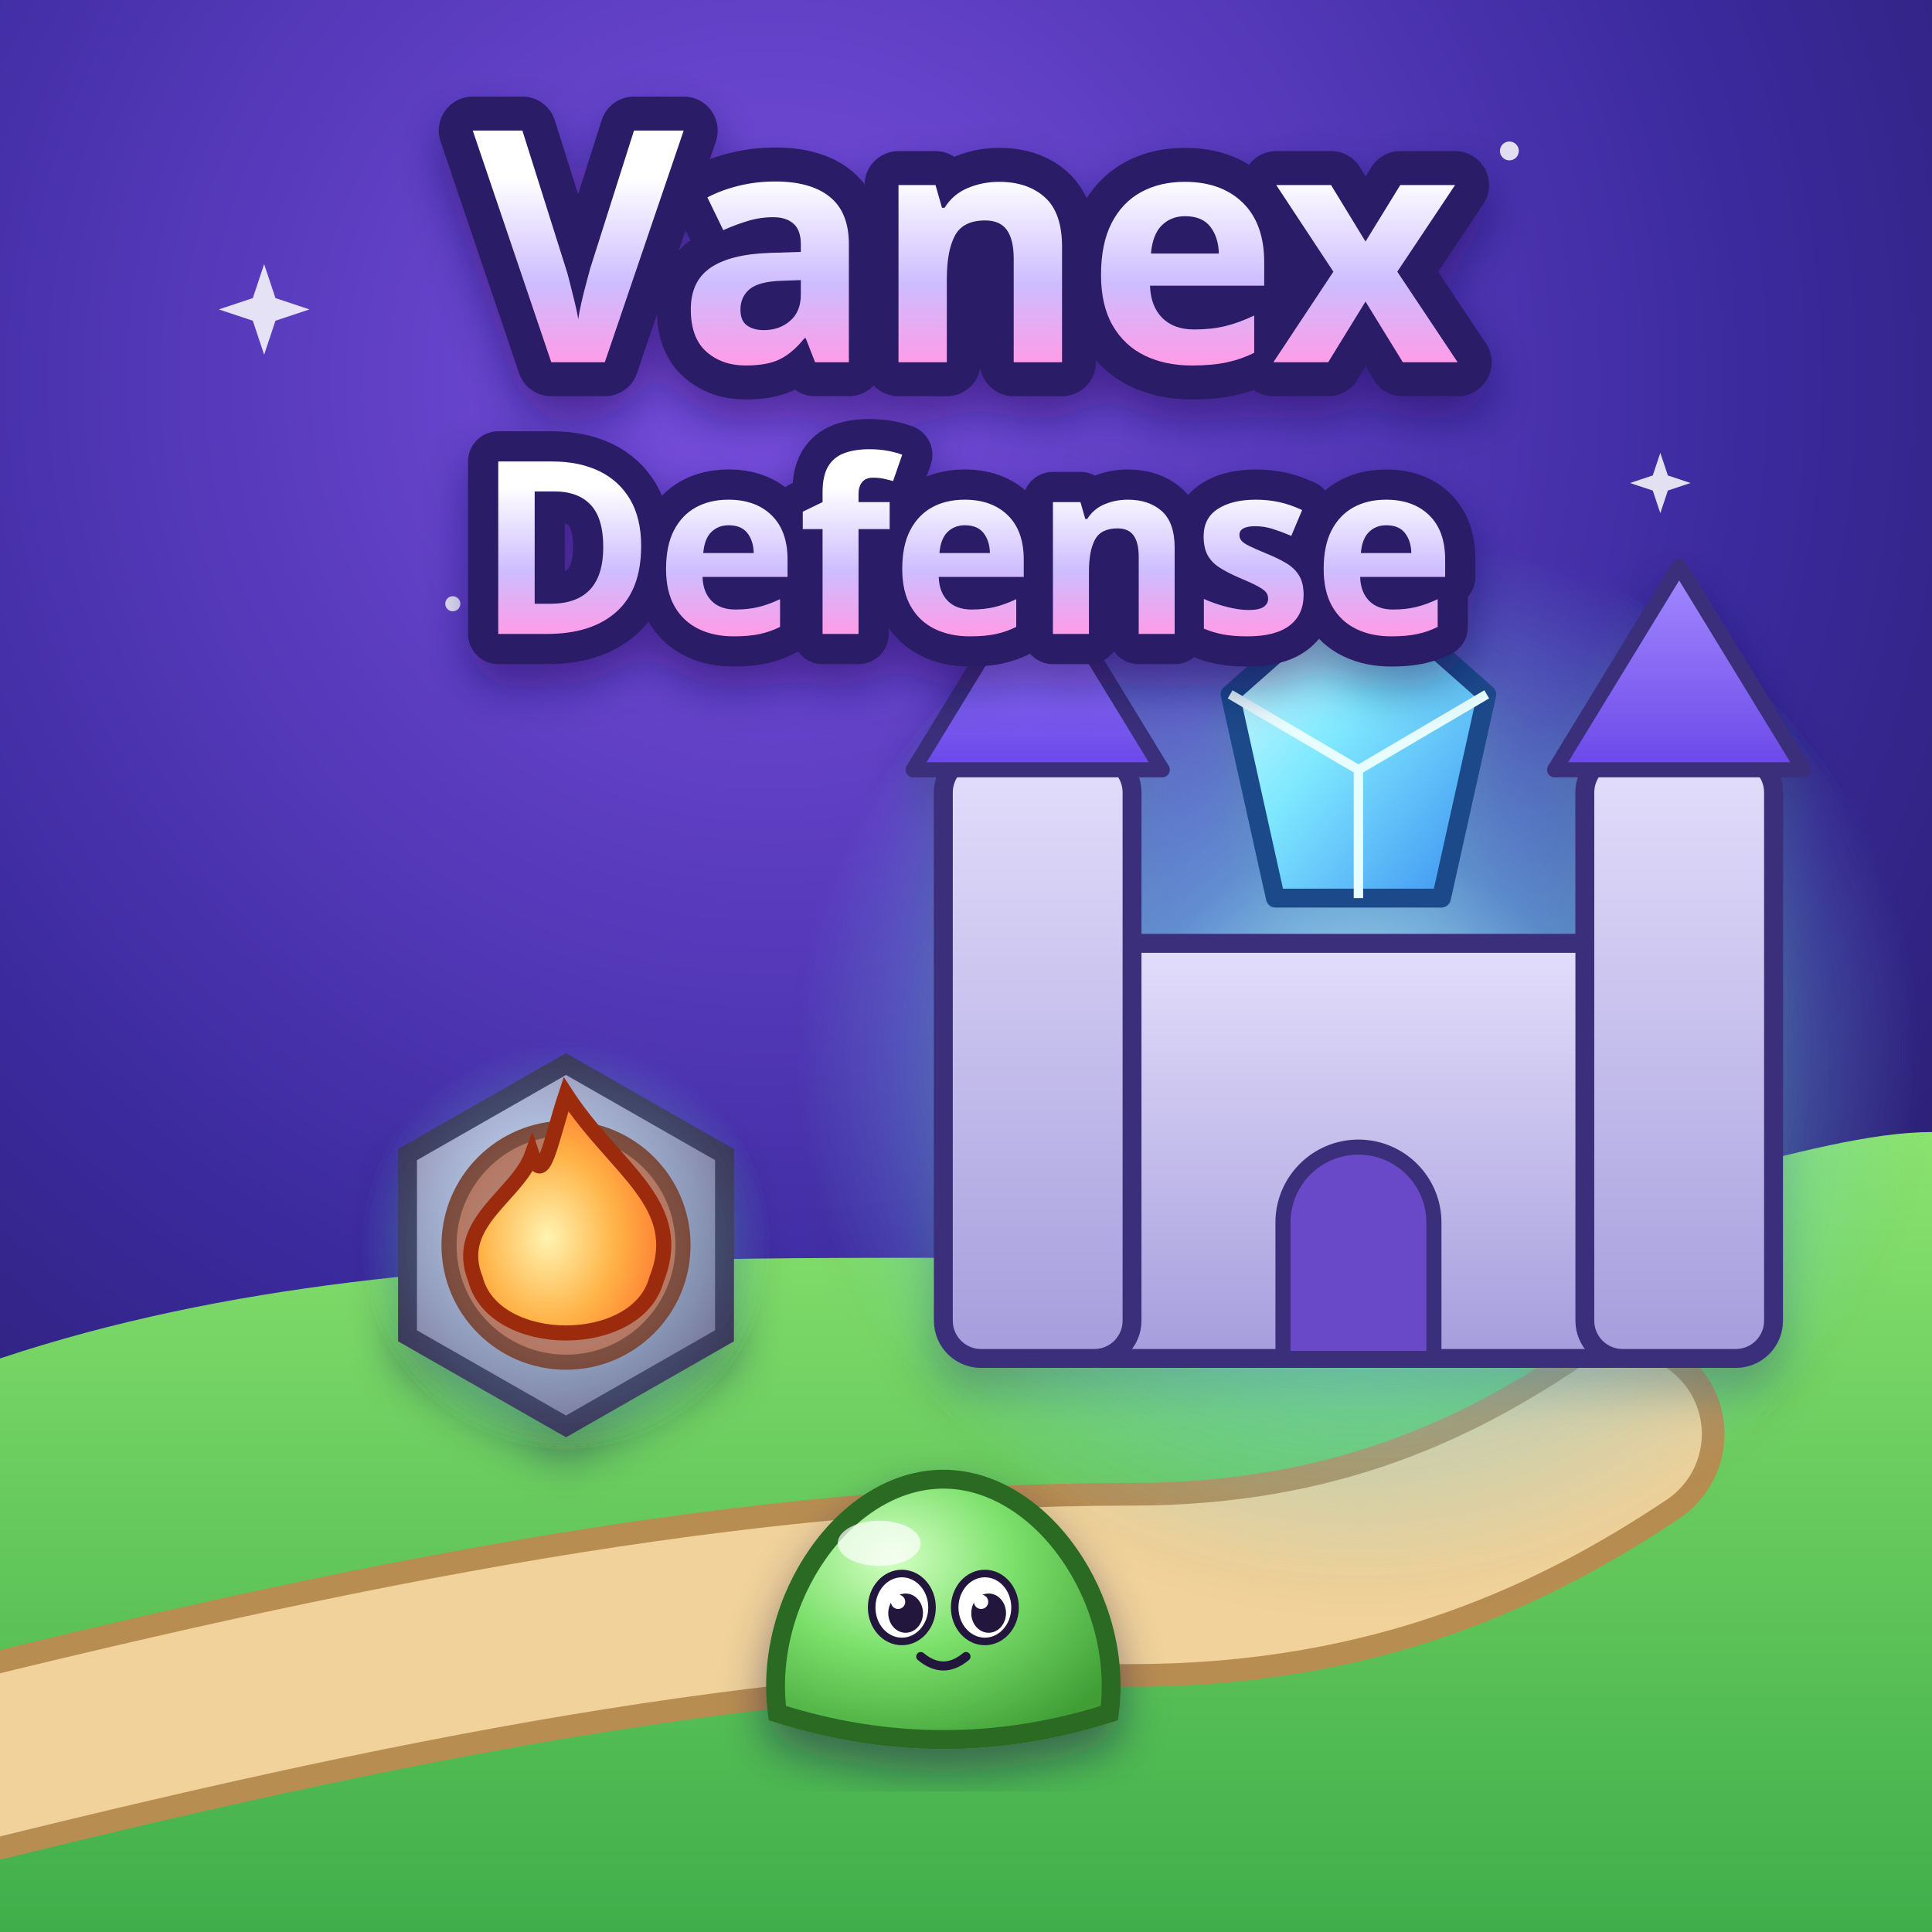
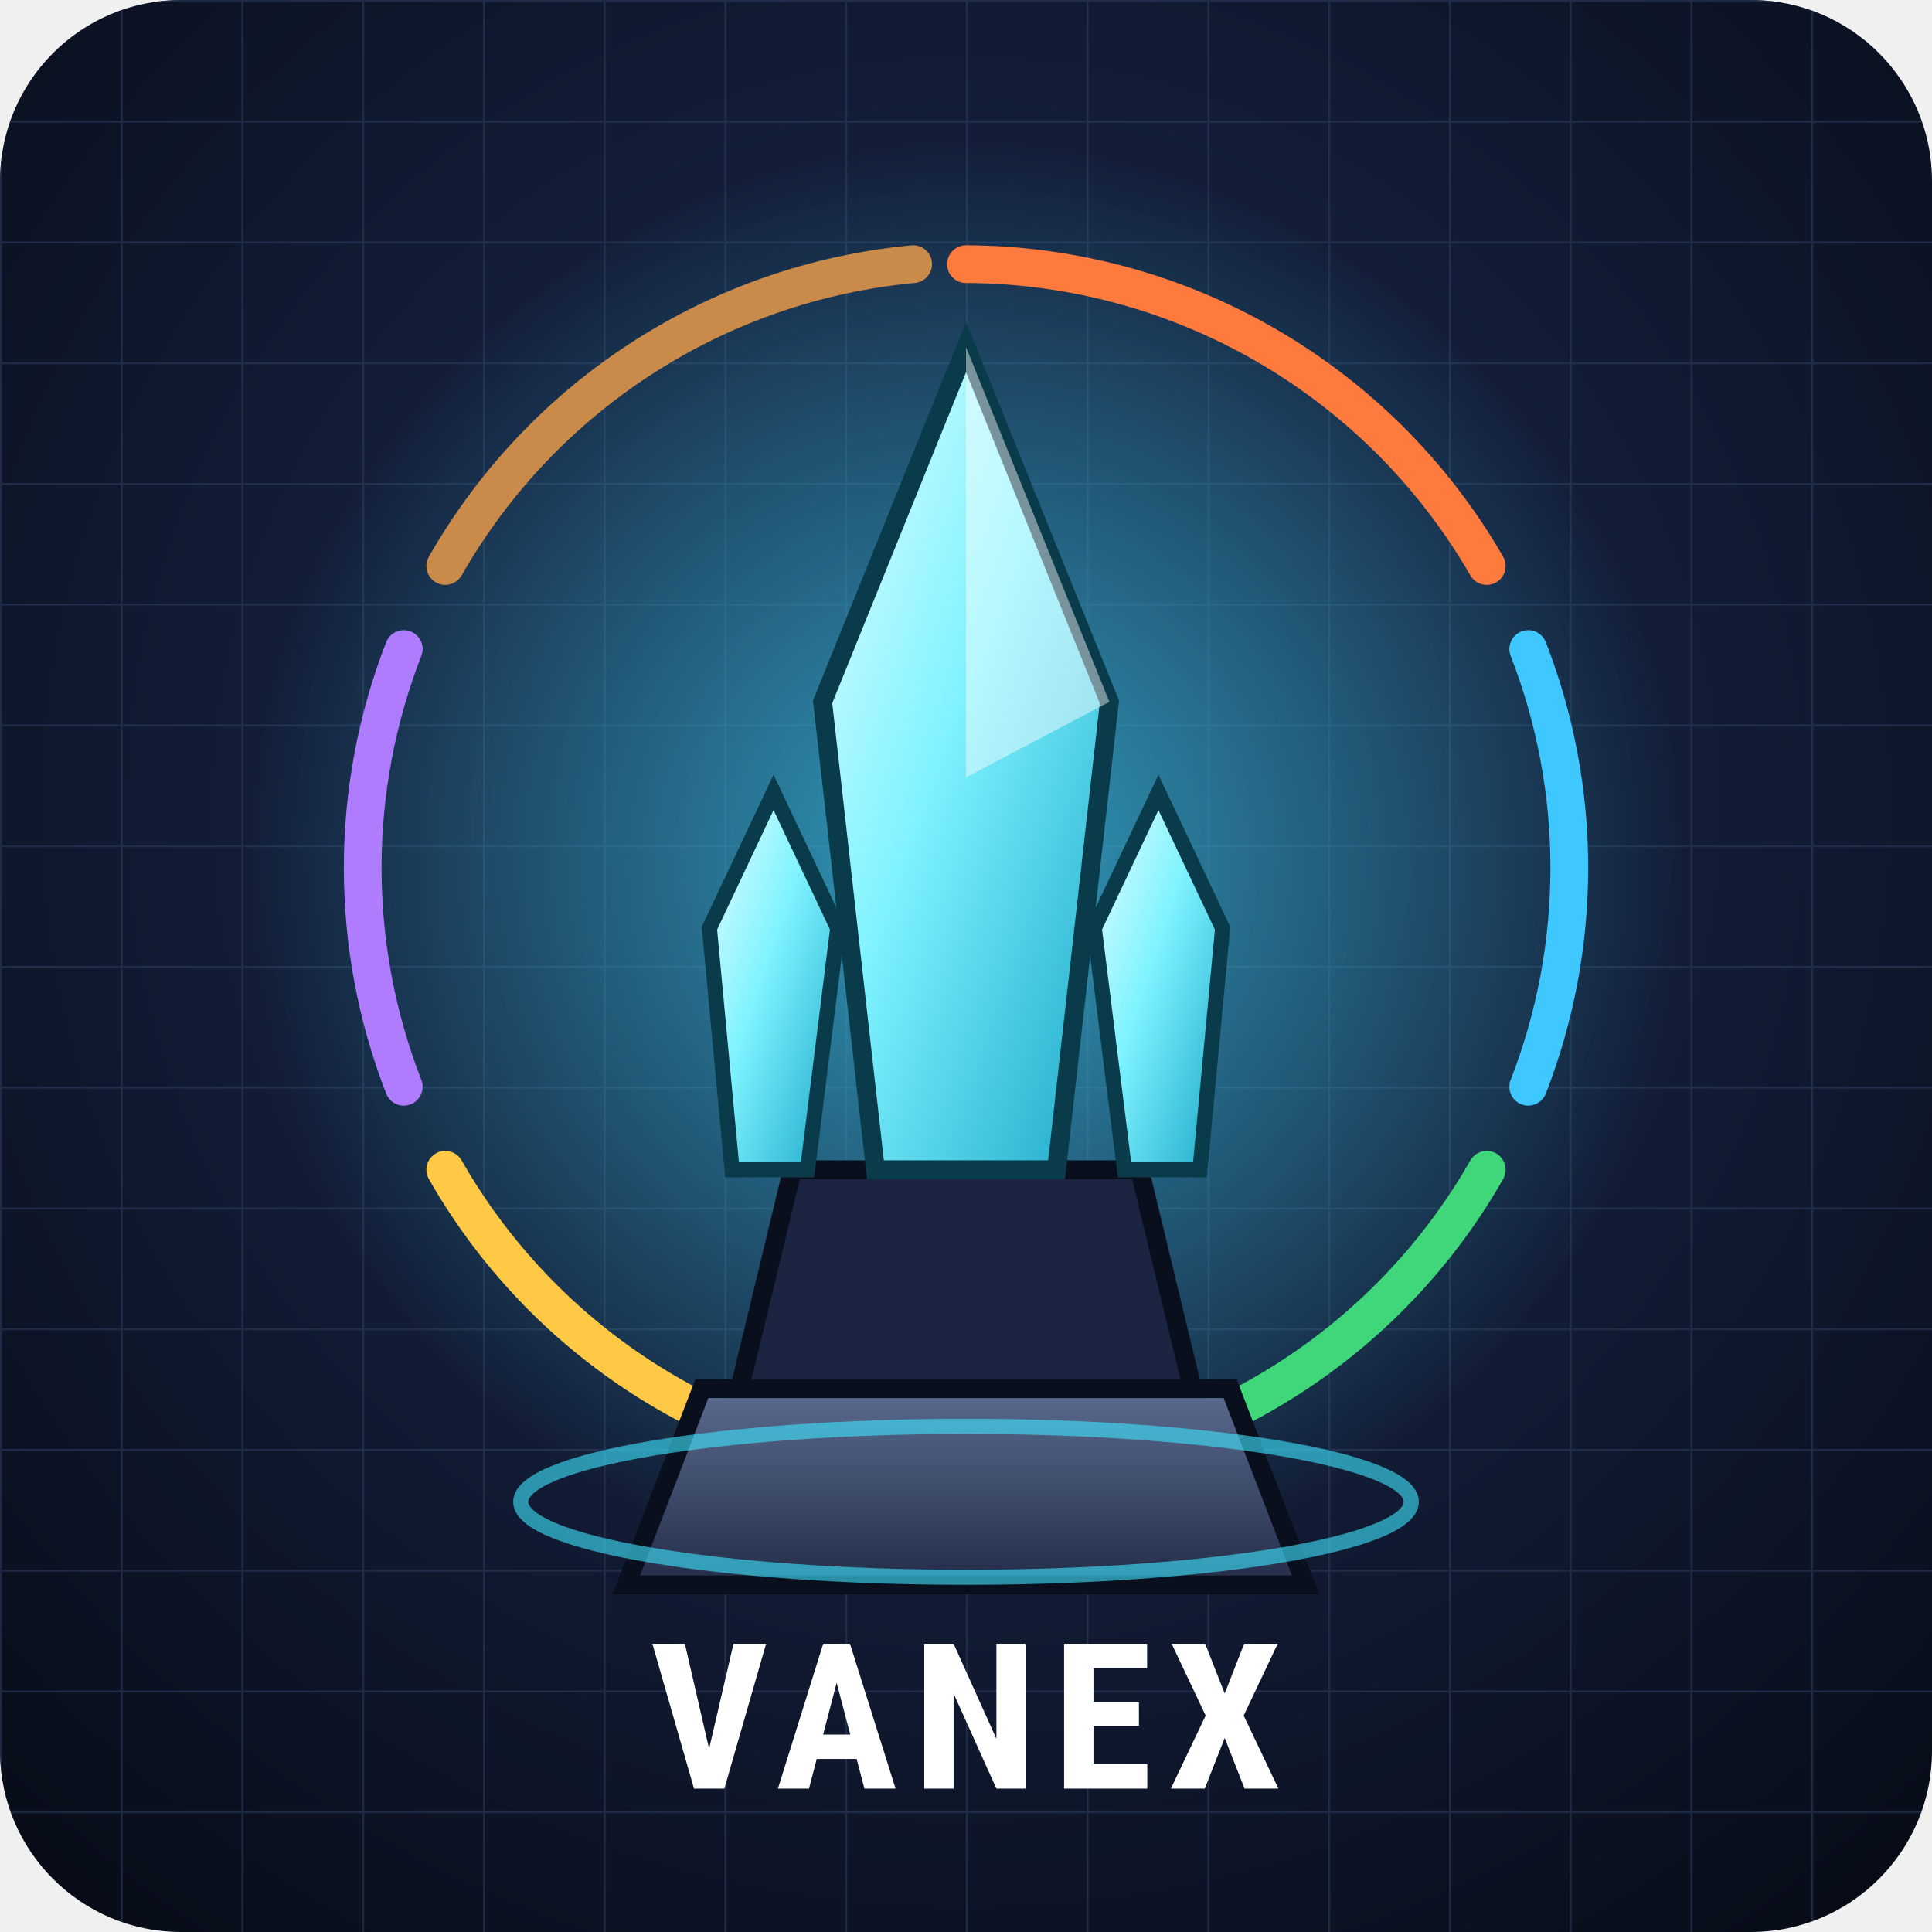
<svg xmlns="http://www.w3.org/2000/svg" viewBox="0 0 512 512" width="512" height="512" role="img" aria-labelledby="t d">
  <defs>
-     <radialGradient id="sky" cx="0.4" cy="0.2" r="1">
-       <stop offset="0" stop-color="#7a4fe0" />
-       <stop offset="0.5" stop-color="#3b2a9e" />
-       <stop offset="1" stop-color="#1b1446" />
+     <radialGradient id="bg" cx="0.5" cy="0.42" r="0.75">
+       <stop offset="0" stop-color="#1d2d55" />
+       <stop offset="1" stop-color="#070b16" />
    </radialGradient>
-     <linearGradient id="hill" x1="0" y1="0" x2="0" y2="1">
-       <stop offset="0" stop-color="#8be36f" />
-       <stop offset="1" stop-color="#3fae4a" />
+     <radialGradient id="glow" cx="0.5" cy="0.5" r="0.5">
+       <stop offset="0" stop-color="#3ee6ff" stop-opacity="0.6" />
+       <stop offset="1" stop-color="#3ee6ff" stop-opacity="0" />
+     </radialGradient>
+     <linearGradient id="spire" x1="0" y1="0" x2="1" y2="1">
+       <stop offset="0" stop-color="#e8fdff" />
+       <stop offset="0.45" stop-color="#7ff3ff" />
+       <stop offset="1" stop-color="#1aa6c8" />
    </linearGradient>
-     <linearGradient id="stone" x1="0" y1="0" x2="0" y2="1">
-       <stop offset="0" stop-color="#e3defb" />
-       <stop offset="1" stop-color="#a59ddc" />
+     <linearGradient id="metal" x1="0" y1="0" x2="0" y2="1">
+       <stop offset="0" stop-color="#5a6b8f" />
+       <stop offset="1" stop-color="#232d48" />
    </linearGradient>
-     <linearGradient id="roof" x1="0" y1="0" x2="0" y2="1">
-       <stop offset="0" stop-color="#a48bff" />
-       <stop offset="1" stop-color="#6a48e8" />
-     </linearGradient>
-     <linearGradient id="gem" x1="0" y1="0" x2="1" y2="1">
-       <stop offset="0" stop-color="#e8fdff" />
-       <stop offset="0.45" stop-color="#7ee8ff" />
-       <stop offset="1" stop-color="#3a8cf0" />
-     </linearGradient>
-     <radialGradient id="glow">
-       <stop offset="0" stop-color="#bff8ff" stop-opacity="0.95" />
-       <stop offset="0.4" stop-color="#7ee8ff" stop-opacity="0.45" />
-       <stop offset="1" stop-color="#7ee8ff" stop-opacity="0" />
-     </radialGradient>
-     <radialGradient id="slime" cx="0.35" cy="0.3" r="0.8">
-       <stop offset="0" stop-color="#d4ffc4" />
-       <stop offset="0.45" stop-color="#7be06a" />
-       <stop offset="1" stop-color="#3f9e36" />
-     </radialGradient>
-     <radialGradient id="fireOrb" cx="0.4" cy="0.6" r="0.7">
-       <stop offset="0" stop-color="#fff3b0" />
-       <stop offset="0.5" stop-color="#ffb347" />
-       <stop offset="1" stop-color="#ff6a2b" />
-     </radialGradient>
-     <radialGradient id="plate" cx="0.4" cy="0.35" r="0.8">
-       <stop offset="0" stop-color="#cfc9e8" />
-       <stop offset="1" stop-color="#6a6487" />
-     </radialGradient>
-     <linearGradient id="title" x1="0" y1="0" x2="0" y2="1">
-       <stop offset="0.2" stop-color="#ffffff" />
-       <stop offset="0.65" stop-color="#cdbdff" />
-       <stop offset="1" stop-color="#ff9be6" />
-     </linearGradient>
-     <filter id="soft" x="-20%" y="-20%" width="140%" height="140%">
-       <feDropShadow dx="0" dy="6" stdDeviation="6" flood-color="#1b0a4a" flood-opacity="0.45" />
-     </filter>
+     <pattern id="grid" width="32" height="32" patternUnits="userSpaceOnUse">
+       <path d="M32 0H0V32" fill="none" stroke="#2a3a5c" stroke-width="1" opacity="0.6" />
+     </pattern>
  </defs>
-   <rect width="512" height="512" rx="0" fill="url(#sky)" />
-   <g fill="#fff" opacity="0.85">
-     <path d="M 70 70 l 3 9 9 3 -9 3 -3 9 -3 -9 -9 -3 9 -3 z" />
-     <path d="M 440 120 l 2 6 6 2 -6 2 -2 6 -2 -6 -6 -2 6 -2 z" />
-     <circle cx="120" cy="160" r="2" />
-     <circle cx="400" cy="40" r="2.5" />
-     <circle cx="470" cy="210" r="2" />
+   <rect width="512" height="512" rx="48" fill="url(#bg)" />
+   <rect width="512" height="512" rx="48" fill="url(#grid)" />
+   <circle cx="256" cy="230" r="190" fill="url(#glow)" />
+   <g fill="none" stroke-width="10" stroke-linecap="round">
+     <path d="M256 70 A160 160 0 0 1 394 150" stroke="#ff7a3d" />
+     <path d="M405 172 A160 160 0 0 1 405 288" stroke="#3ec8ff" />
+     <path d="M394 310 A160 160 0 0 1 270 390" stroke="#3fd77a" />
+     <path d="M242 390 A160 160 0 0 1 118 310" stroke="#ffc845" />
+     <path d="M107 288 A160 160 0 0 1 107 172" stroke="#b07cff" />
+     <path d="M118 150 A160 160 0 0 1 242 70" stroke="#c98a4a" />
  </g>
-   <path d="M0 360 C 120 320 260 340 360 330 C 430 322 480 300 512 300 L512 512 L0 512 Z" fill="url(#hill)" />
-   <path d="M -20 470 C 100 440 200 420 300 420 C 360 420 400 400 430 380" fill="none" stroke="#b88d52" stroke-width="54" stroke-linecap="round" />
-   <path d="M -20 470 C 100 440 200 420 300 420 C 360 420 400 400 430 380" fill="none" stroke="#f0d29a" stroke-width="42" stroke-linecap="round" />
-   <g filter="url(#soft)" transform="translate(360 250)">
-     <ellipse cx="0" cy="30" rx="150" ry="140" fill="url(#glow)" />
-     <rect x="-80" y="0" width="160" height="110" rx="12" fill="url(#stone)" stroke="#3b2f7a" stroke-width="5" />
-     <path d="M -20 110 L -20 74 A 20 20 0 0 1 20 74 L 20 110 Z" fill="#6a4ac8" stroke="#3b2f7a" stroke-width="4" />
-     <rect x="-110" y="-50" width="50" height="160" rx="10" fill="url(#stone)" stroke="#3b2f7a" stroke-width="5" />
-     <rect x="60" y="-50" width="50" height="160" rx="10" fill="url(#stone)" stroke="#3b2f7a" stroke-width="5" />
-     <path d="M -118 -46 L -85 -100 L -52 -46 Z" fill="url(#roof)" stroke="#3b2f7a" stroke-width="4" stroke-linejoin="round" />
-     <path d="M 52 -46 L 85 -100 L 118 -46 Z" fill="url(#roof)" stroke="#3b2f7a" stroke-width="4" stroke-linejoin="round" />
-     <path d="M 0 -96 L 34 -66 L 22 -12 L -22 -12 L -34 -66 Z" fill="url(#gem)" stroke="#1a4a8a" stroke-width="5" stroke-linejoin="round" />
-     <path d="M -34 -66 L 0 -46 L 34 -66 M 0 -46 L 0 -12" fill="none" stroke="#e8fdff" stroke-width="2.5" />
-   </g>
-   <g transform="translate(150 330)" filter="url(#soft)">
-     <polygon points="0,-48 42,-24 42,24 0,48 -42,24 -42,-24" fill="url(#plate)" stroke="#3a3456" stroke-width="5" />
-     <circle r="31" fill="#c45a3a" stroke="#7a2a12" stroke-width="4" />
-     <circle r="54" fill="url(#glow)" opacity="0.6" />
-     <path d="M 0 -40 C 13 -20 32 -11 24 9 C 19 28 -19 28 -24 9 C -30 -6 -13 -13 -9 -24 C -6 -15 -4 -28 0 -40 Z" fill="url(#fireOrb)" stroke="#9c2a0c" stroke-width="4" />
-   </g>
-   <g transform="translate(250 430)" filter="url(#soft)">
-     <path d="M -44 24 C -48 -6 -26 -38 0 -38 C 26 -38 48 -6 44 24 Q 0 38 -44 24 Z" fill="url(#slime)" stroke="#2a6a24" stroke-width="5" />
-     <ellipse cx="-17" cy="-21" rx="11" ry="6" fill="#fff" opacity="0.7" />
-     <ellipse cx="-11" cy="-4" rx="8" ry="9" fill="#fff" stroke="#21123d" stroke-width="2" />
-     <ellipse cx="11" cy="-4" rx="8" ry="9" fill="#fff" stroke="#21123d" stroke-width="2" />
-     <ellipse cx="-10" cy="-2.5" rx="4.6" ry="5.2" fill="#21123d" />
-     <ellipse cx="12" cy="-2.5" rx="4.6" ry="5.2" fill="#21123d" />
-     <circle cx="-12" cy="-5.5" r="1.9" fill="#fff" />
-     <circle cx="10" cy="-5.5" r="1.9" fill="#fff" />
-     <path d="M -6 9 Q 0 14 6 9" fill="none" stroke="#21123d" stroke-width="2.4" stroke-linecap="round" />
-   </g>
-   <g filter="url(#soft)" font-family="'Arial Rounded MT Bold', 'Trebuchet MS', 'Verdana', sans-serif" font-weight="900" text-anchor="middle">
-     <text x="256" y="96" font-size="86" fill="#2a1a66" stroke="#2a1a66" stroke-width="18" stroke-linejoin="round">Vanex</text>
-     <text x="256" y="96" font-size="86" fill="url(#title)">Vanex</text>
-     <text x="256" y="168" font-size="64" fill="#2a1a66" stroke="#2a1a66" stroke-width="16" stroke-linejoin="round">Defense</text>
-     <text x="256" y="168" font-size="64" fill="url(#title)">Defense</text>
-   </g>
+   <path d="M166 420 L186 368 L326 368 L346 420 Z" fill="url(#metal)" stroke="#0a0f1d" stroke-width="5" />
+   <path d="M196 368 L210 310 L302 310 L316 368 Z" fill="#1b2542" stroke="#0a0f1d" stroke-width="5" />
+   <path d="M256 92 L294 186 L280 310 L232 310 L218 186 Z" fill="url(#spire)" stroke="#0a3b4a" stroke-width="5" />
+   <path d="M256 92 L294 186 L256 206 Z" fill="#ffffff" opacity="0.45" />
+   <path d="M205 210 L222 246 L214 310 L194 310 L188 246 Z" fill="url(#spire)" stroke="#0a3b4a" stroke-width="4" />
+   <path d="M307 210 L324 246 L318 310 L298 310 L290 246 Z" fill="url(#spire)" stroke="#0a3b4a" stroke-width="4" />
+   <ellipse cx="256" cy="398" rx="118" ry="20" fill="none" stroke="#3ee6ff" stroke-width="4" opacity="0.6" />
+   <text x="256" y="474" text-anchor="middle" font-family="'Avenir Next Condensed','Bahnschrift','DIN Alternate','Roboto Condensed','Arial Narrow',system-ui,sans-serif" font-size="54" font-weight="800" letter-spacing="4" fill="#ffffff">VANEX</text>
</svg>
